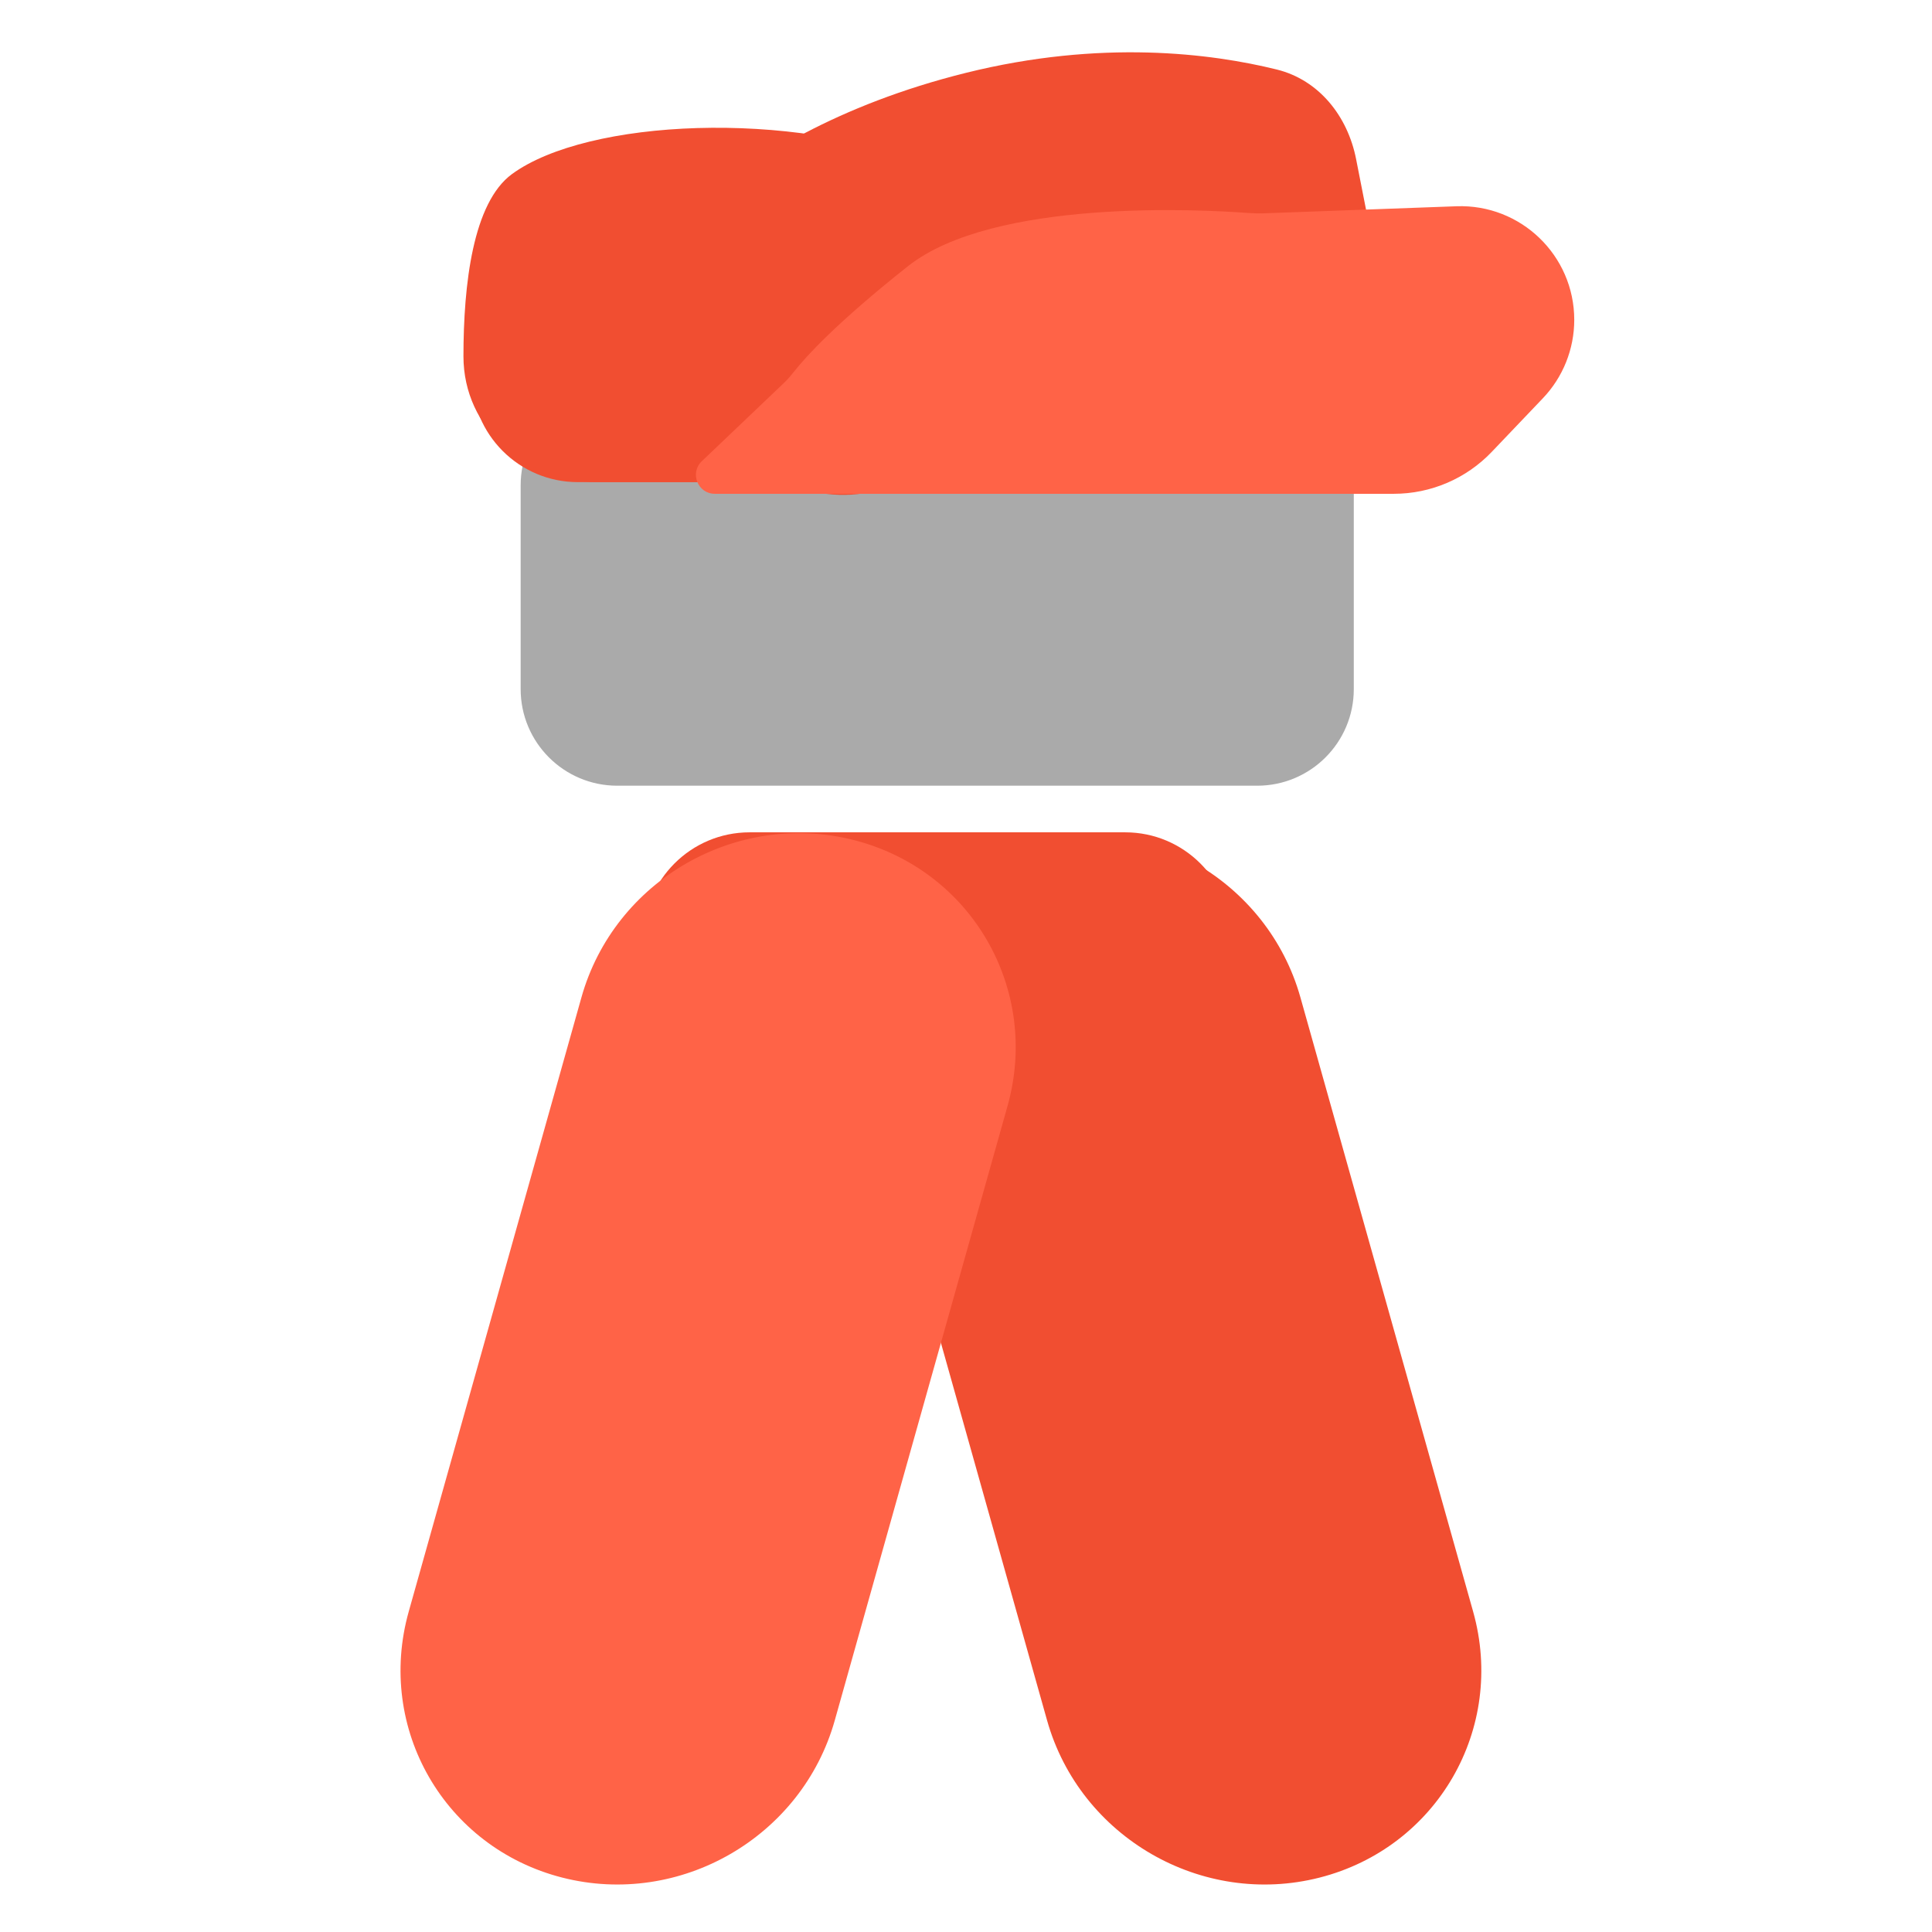
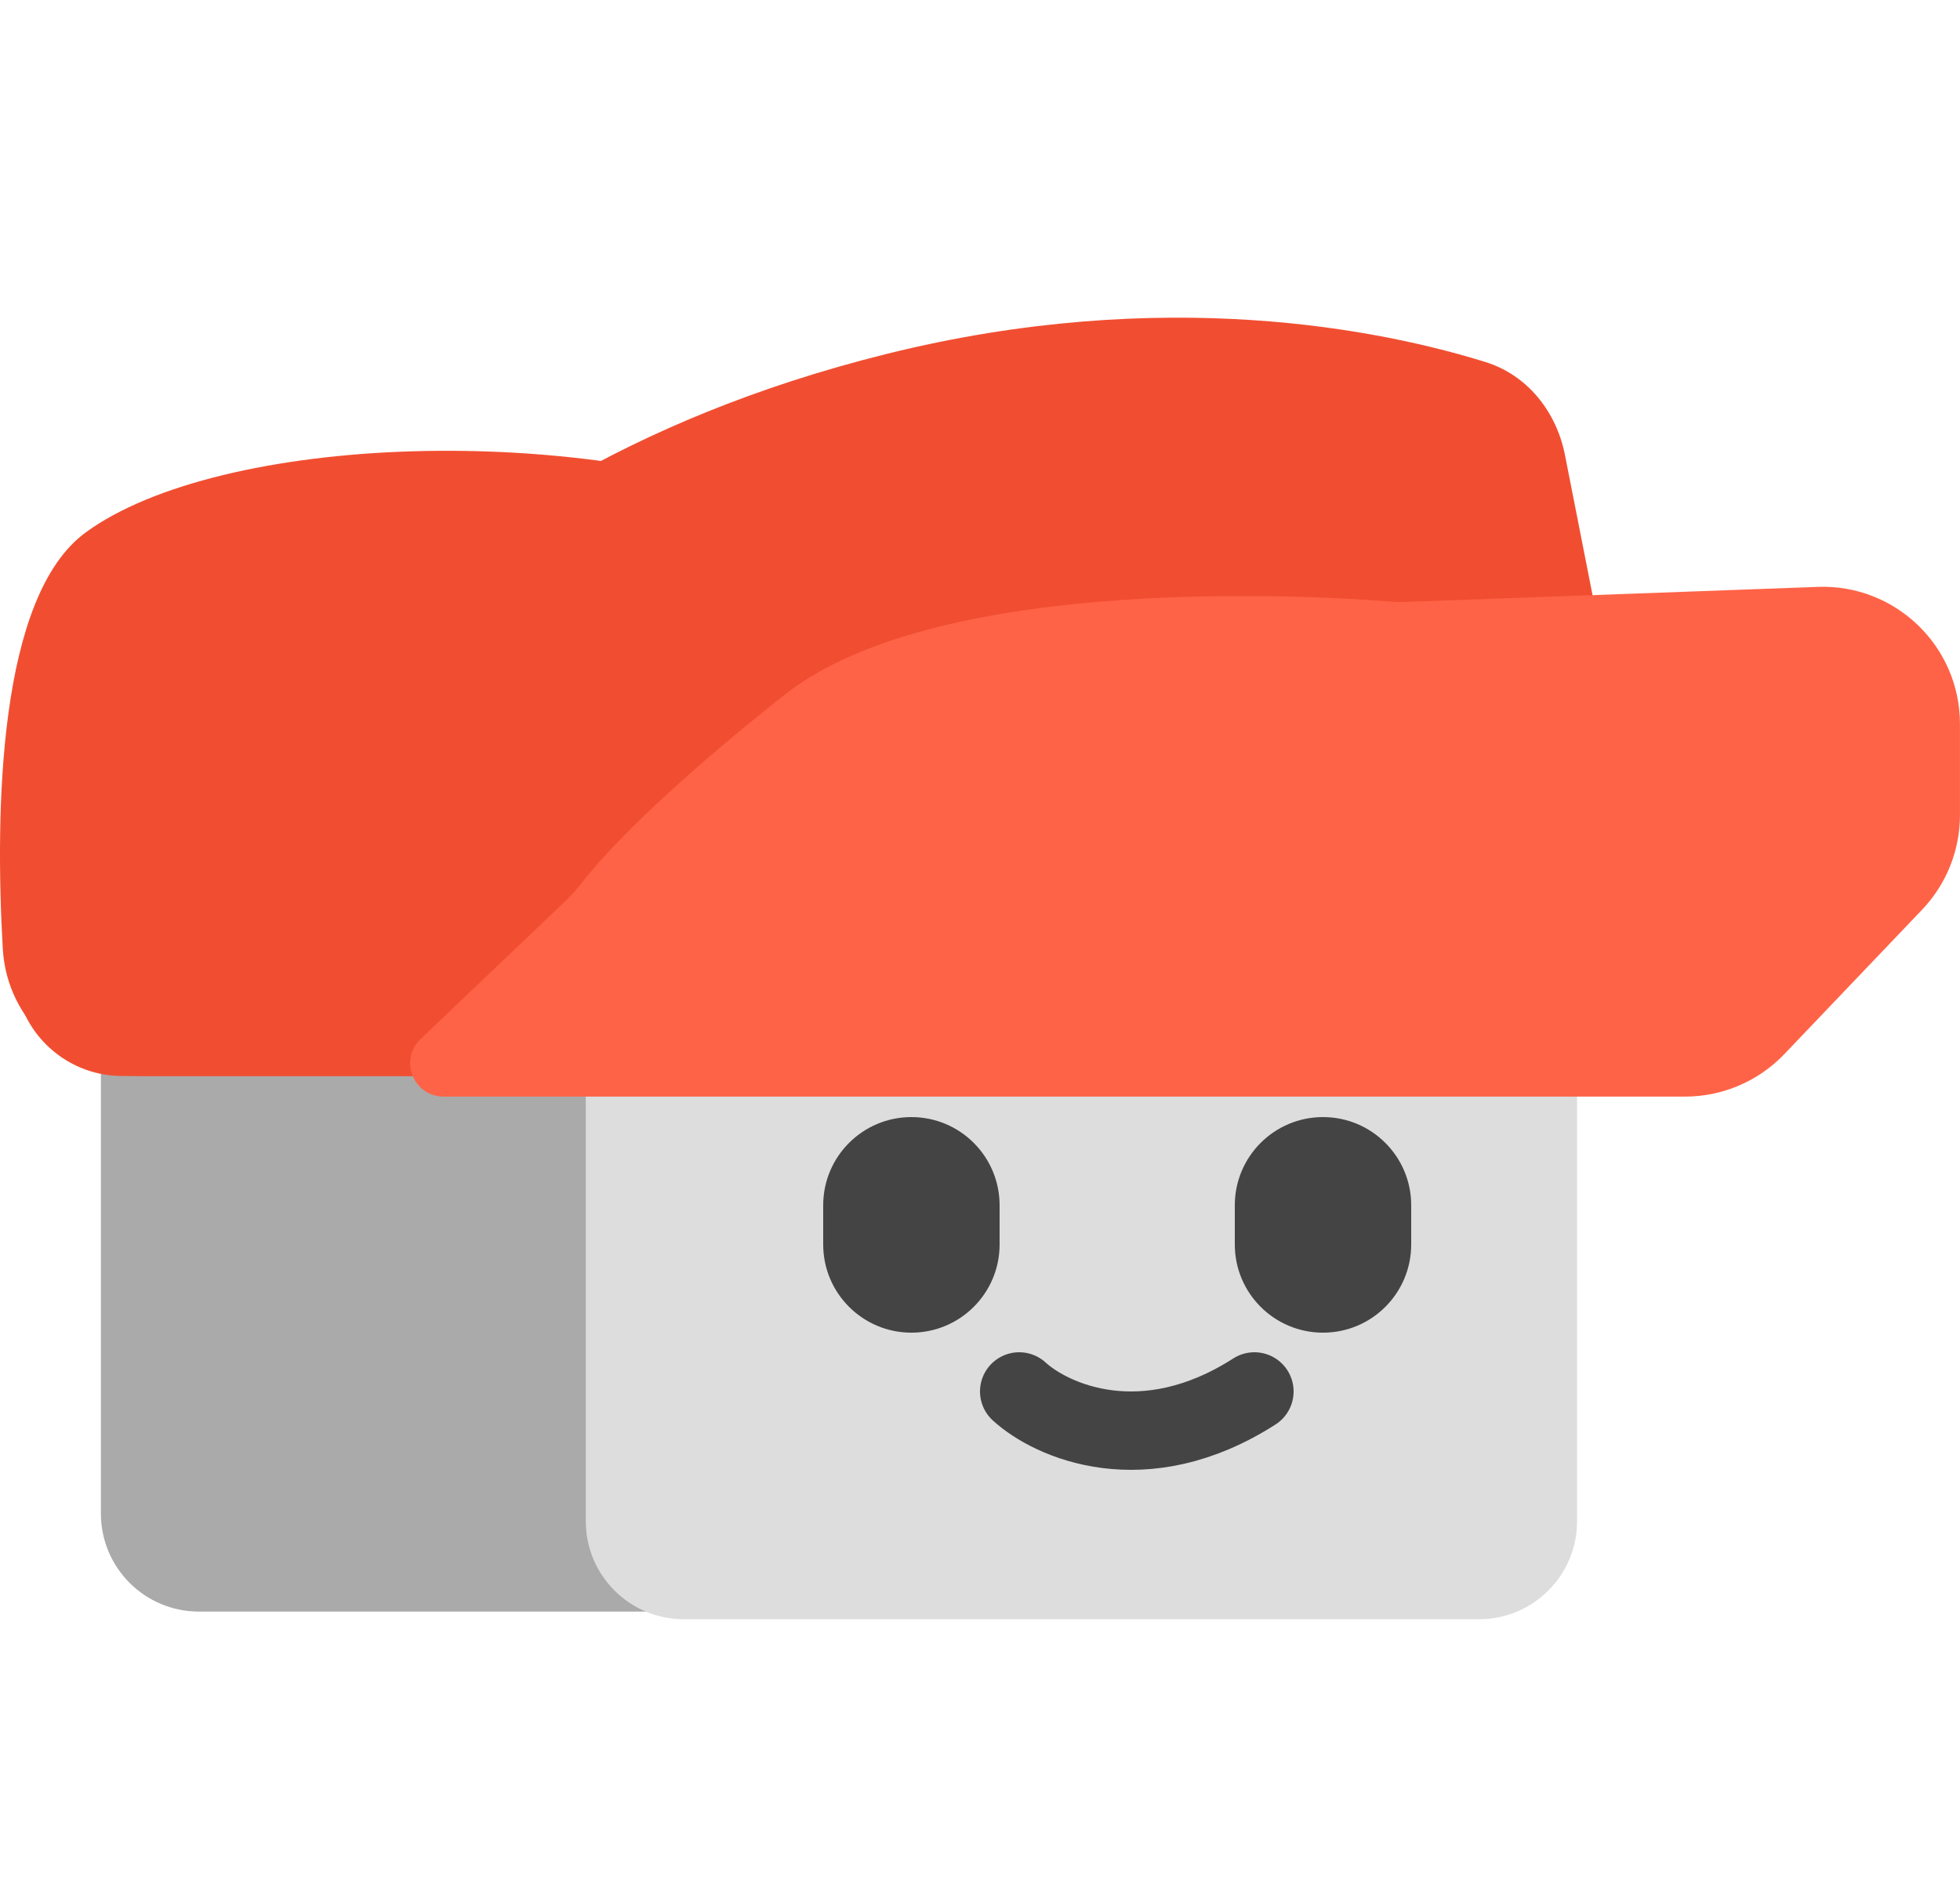
- <svg xmlns="http://www.w3.org/2000/svg" width="100" height="100" viewBox="0 0 100 100" fill="none">
-   <rect width="22.76" height="55.783" rx="11.38" transform="matrix(0.968916 -0.24739 0.270697 0.962665 42.1758 46.2988)" fill="#F14E31" />
-   <rect x="33.301" y="43.081" width="30.44" height="13.294" rx="5.5" fill="#F14E31" />
-   <rect width="22.76" height="55.783" rx="11.38" transform="matrix(0.968916 0.24739 -0.270697 0.962665 33.1758 40.668)" fill="#FF6347" />
-   <rect x="26.949" y="20.122" width="43.123" height="20.546" rx="5" fill="#AAAAAA" />
-   <rect x="24.41" y="10.452" width="46.928" height="14.503" rx="5.5" fill="#F14E31" />
-   <path d="M35.243 16.273C34.465 14.111 34.809 11.721 36.553 10.264C38.998 8.22 43.316 5.431 50 3.77C56.993 2.032 62.693 2.76 66.085 3.598C68.281 4.14 69.757 6.027 70.19 8.228L71.173 13.223C71.906 16.948 69.522 20.52 65.799 21.273L45.038 25.475C41.583 26.174 38.096 24.206 36.9 20.881L35.243 16.273Z" fill="#F14E31" />
-   <path d="M26.5 9.01C30.406 6.152 41.001 5.675 48.001 8.534C52.703 10.453 54.02 12.159 54.378 13.072C54.554 13.519 54.405 13.998 54.218 14.441L51.712 20.374C50.539 23.15 47.817 24.955 44.803 24.955H30.941C27.197 24.955 23.988 22.187 23.988 18.443C23.989 14.715 24.477 10.491 26.5 9.01Z" fill="#F14E31" />
-   <path d="M47 13.775C51.44 10.262 62.211 10.847 64.544 11.02C64.85 11.042 65.148 11.051 65.454 11.04L75.384 10.676C78.716 10.554 81.483 13.222 81.483 16.556C81.483 18.068 80.901 19.523 79.856 20.617L77.21 23.392C75.889 24.776 74.059 25.559 72.145 25.559H54.848H37C36.117 25.559 35.686 24.482 36.325 23.873L40.588 19.811C40.793 19.615 40.973 19.395 41.149 19.174C41.697 18.484 43.258 16.736 47 13.775Z" fill="#FF6347" />
+ <svg xmlns="http://www.w3.org/2000/svg" width="100" height="97" viewBox="0 0 100 97" fill="none">
+   <rect x="5.148" y="46.498" width="75.002" height="35.734" rx="5" fill="#AAAAAA" />
+   <rect x="29.887" y="46.99" width="50.575" height="35.632" rx="5" fill="#DDDDDD" />
+   <rect x="0.738" y="29.68" width="81.619" height="25.224" rx="5.5" fill="#F14E31" />
+   <path d="M18.82 37.348C17.945 35.137 18.26 32.66 19.96 31.039C23.667 27.505 31.637 21.439 45.241 18.058C59.394 14.54 70.499 16.83 75.783 18.471C77.944 19.142 79.412 21.019 79.846 23.221L82.984 39.168C83.739 43.002 81.191 46.651 77.327 47.269L31.659 54.57C28.367 55.096 25.115 53.241 23.885 50.134L18.82 37.348Z" fill="#F14E31" />
+   <path d="M4.368 27.171C11.162 22.199 29.59 21.37 41.764 26.342C50.914 30.078 52.694 33.348 53.014 34.741C53.122 35.21 52.972 35.681 52.785 36.123L46.787 50.321C45.614 53.098 42.892 54.903 39.878 54.903H7.264C3.52 54.903 0.352 52.139 0.141 48.401C-0.261 41.276 -0.073 30.422 4.368 27.171Z" fill="#F14E31" />
+   <path d="M40.024 35.459C47.989 29.156 67.669 30.437 70.876 30.693C71.181 30.717 71.475 30.725 71.781 30.714L92.742 29.946C96.706 29.8 99.998 32.974 99.998 36.941V41.59C99.998 43.39 99.305 45.12 98.063 46.422L91.037 53.787C89.716 55.171 87.886 55.955 85.972 55.955H53.674H22.632V55.955C21.096 55.955 20.346 54.081 21.458 53.021L28.872 45.956C29.228 45.617 29.542 45.234 29.848 44.848C30.8 43.648 33.516 40.609 40.024 35.459Z" fill="#FF6347" />
+   <rect x="63" y="57" width="9" height="11" rx="4.5" fill="#444444" />
+   <rect x="42" y="57" width="9" height="11" rx="4.5" fill="#444444" />
+   <path d="M52 71C53.647 72.509 58.353 74.622 64 71" stroke="#444444" stroke-width="4" stroke-linecap="round" />
</svg>
